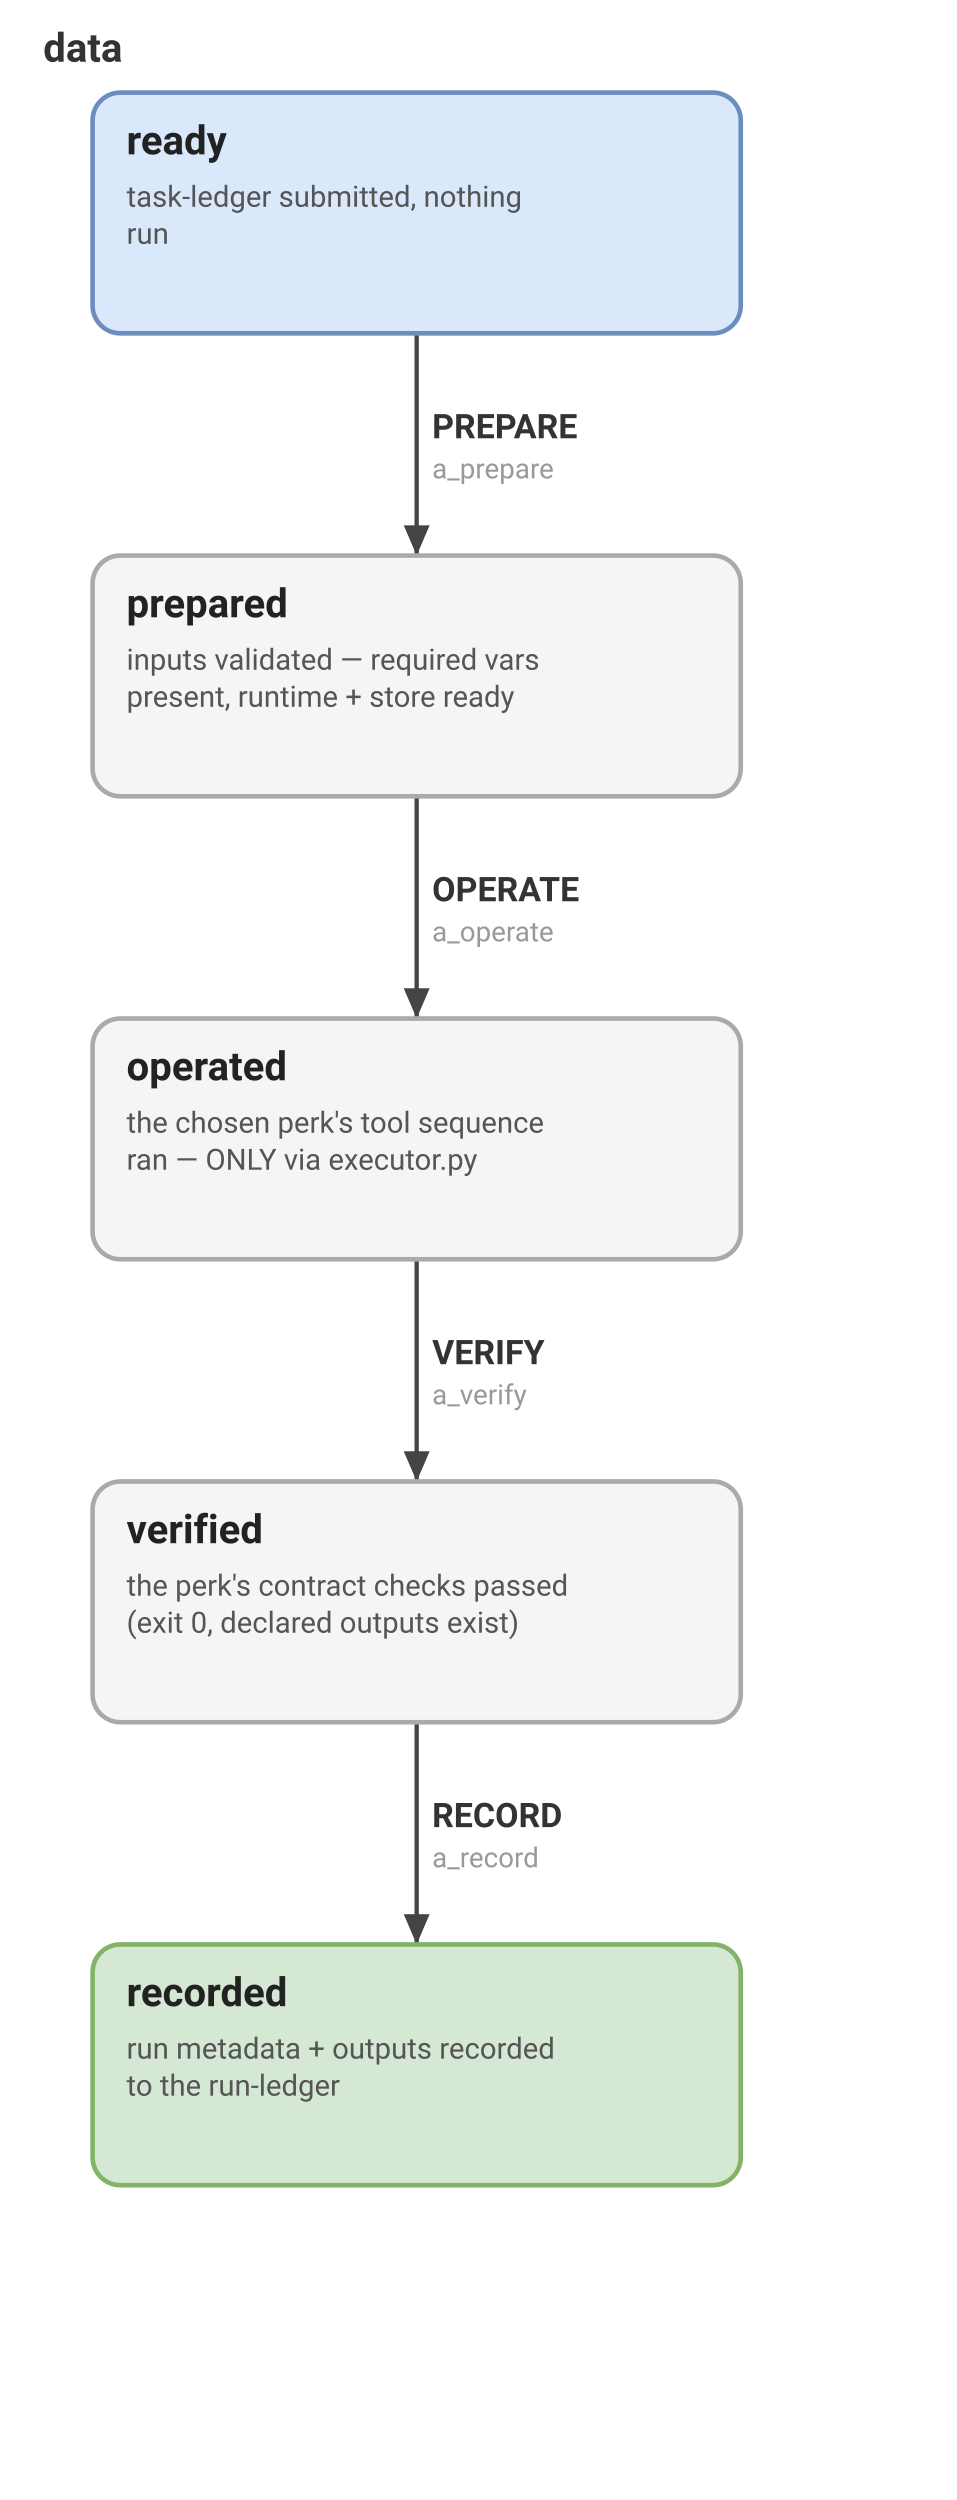
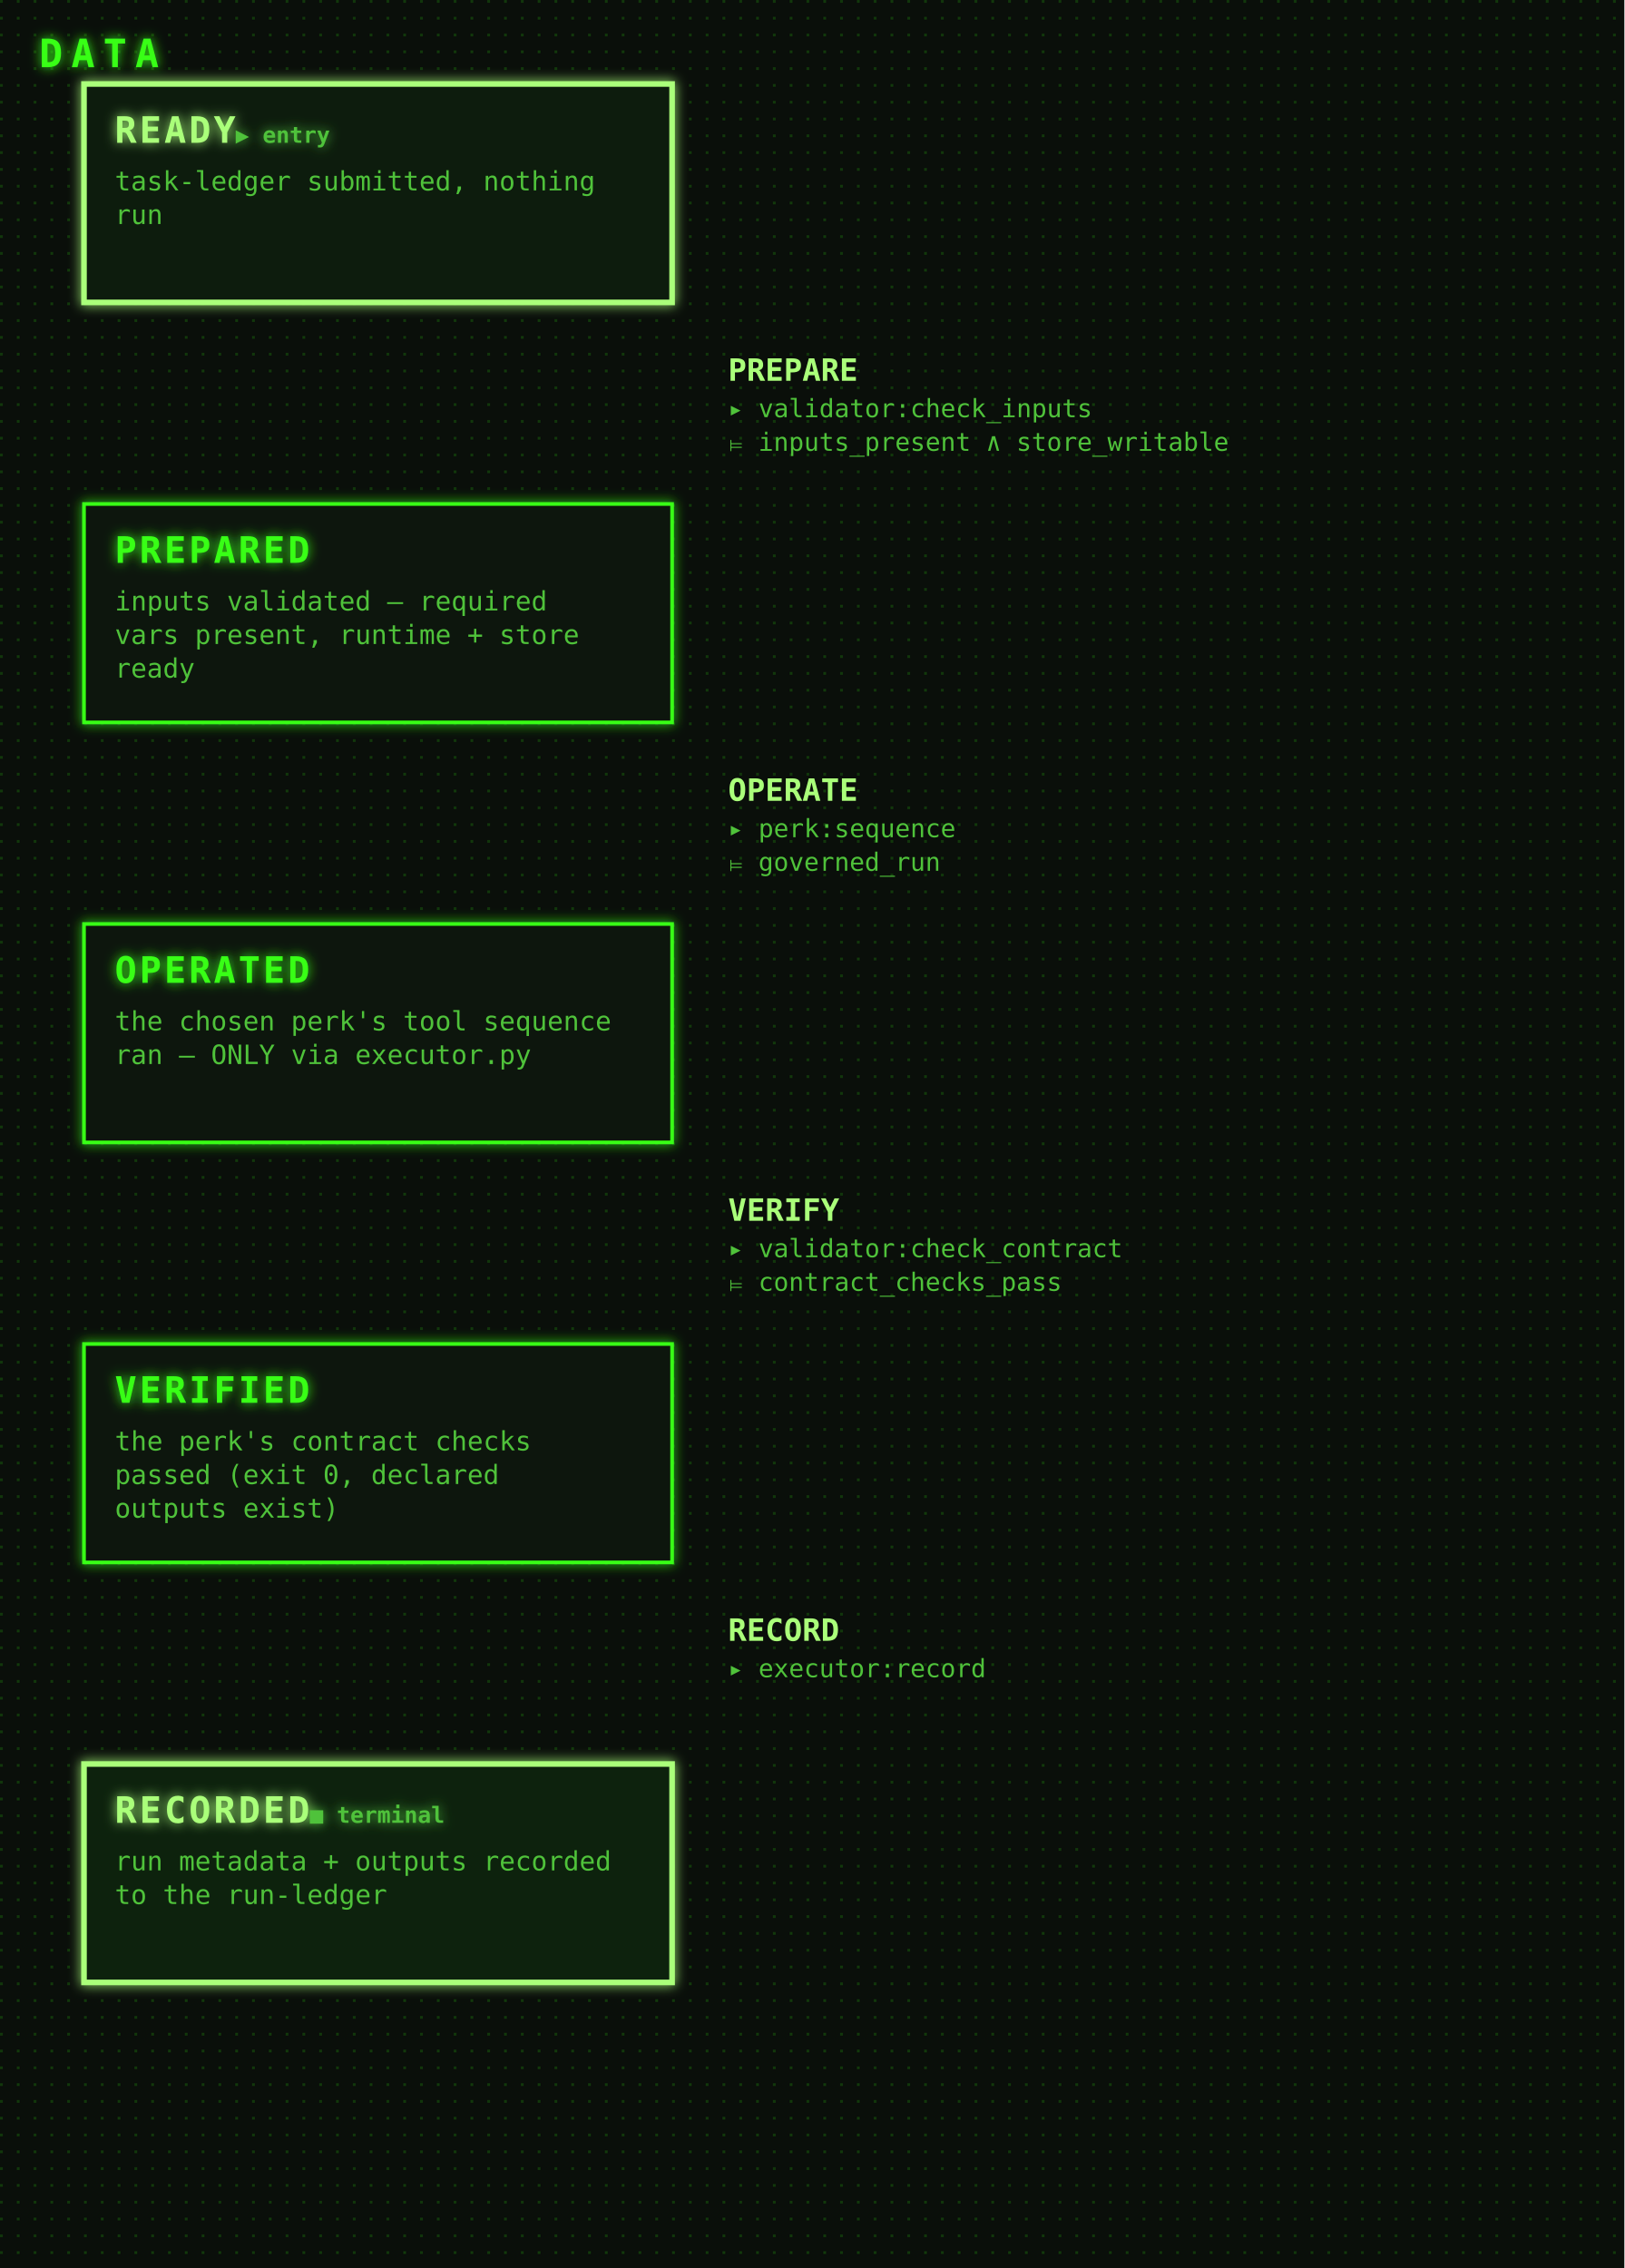
- <svg xmlns="http://www.w3.org/2000/svg" width="310" height="810" viewBox="0 0 310 810" font-family="-apple-system,Segoe UI,Roboto,sans-serif">
+ <svg xmlns="http://www.w3.org/2000/svg" width="580" height="810" viewBox="0 0 580 810" font-family="ui-monospace,Menlo,Consolas,monospace">
  <defs>
+     <filter id="glow" x="-60%" y="-60%" width="220%" height="220%">
+       <feGaussianBlur stdDeviation="2" result="b" />
+       <feMerge>
+         <feMergeNode in="b" />
+         <feMergeNode in="SourceGraphic" />
+       </feMerge>
+     </filter>
+     <pattern id="px" width="6" height="6" patternUnits="userSpaceOnUse">
+       <rect width="6" height="6" fill="#0a0f0a" />
+       <rect width="1" height="1" fill="#39ff14" fill-opacity="0.16" />
+     </pattern>
    <marker id="arr" markerWidth="9" markerHeight="9" refX="7" refY="3" orient="auto">
-       <path d="M0,0 L7,3 L0,6 z" fill="#444" />
+       <path d="M0,0 L7,3 L0,6 z" fill="#39ff14" />
    </marker>
  </defs>
-   <rect width="310" height="810" fill="#ffffff" />
-   <text x="14" y="20" font-size="13" font-weight="700" fill="#333">data</text>
-   <path d="M135.0,108 C135.0,153 135.0,135 135.0,180" fill="none" stroke="#444" stroke-width="1.4" marker-end="url(#arr)" />
-   <text x="140" y="142" font-size="11" font-weight="600" fill="#333">PREPARE</text>
-   <text x="140" y="155" font-size="9" fill="#999">a_prepare</text>
-   <path d="M135.0,258 C135.0,303 135.0,285 135.0,330" fill="none" stroke="#444" stroke-width="1.4" marker-end="url(#arr)" />
-   <text x="140" y="292" font-size="11" font-weight="600" fill="#333">OPERATE</text>
-   <text x="140" y="305" font-size="9" fill="#999">a_operate</text>
-   <path d="M135.0,408 C135.0,453 135.0,435 135.0,480" fill="none" stroke="#444" stroke-width="1.4" marker-end="url(#arr)" />
-   <text x="140" y="442" font-size="11" font-weight="600" fill="#333">VERIFY</text>
-   <text x="140" y="455" font-size="9" fill="#999">a_verify</text>
-   <path d="M135.0,558 C135.0,603 135.0,585 135.0,630" fill="none" stroke="#444" stroke-width="1.4" marker-end="url(#arr)" />
-   <text x="140" y="592" font-size="11" font-weight="600" fill="#333">RECORD</text>
-   <text x="140" y="605" font-size="9" fill="#999">a_record</text>
-   <rect x="30" y="30" width="210" height="78" rx="9" fill="#dae8fc" stroke="#6c8ebf" stroke-width="1.5" />
-   <text x="41" y="50" font-size="13" font-weight="700" fill="#222">ready</text>
-   <text x="41" y="67" font-size="9.5" fill="#555">task-ledger submitted, nothing</text>
-   <text x="41" y="79" font-size="9.5" fill="#555">run</text>
-   <rect x="30" y="180" width="210" height="78" rx="9" fill="#f5f5f5" stroke="#aaaaaa" stroke-width="1.5" />
-   <text x="41" y="200" font-size="13" font-weight="700" fill="#222">prepared</text>
-   <text x="41" y="217" font-size="9.5" fill="#555">inputs validated — required vars</text>
-   <text x="41" y="229" font-size="9.5" fill="#555">present, runtime + store ready</text>
-   <rect x="30" y="330" width="210" height="78" rx="9" fill="#f5f5f5" stroke="#aaaaaa" stroke-width="1.5" />
-   <text x="41" y="350" font-size="13" font-weight="700" fill="#222">operated</text>
-   <text x="41" y="367" font-size="9.5" fill="#555">the chosen perk's tool sequence</text>
-   <text x="41" y="379" font-size="9.5" fill="#555">ran — ONLY via executor.py</text>
-   <rect x="30" y="480" width="210" height="78" rx="9" fill="#f5f5f5" stroke="#aaaaaa" stroke-width="1.5" />
-   <text x="41" y="500" font-size="13" font-weight="700" fill="#222">verified</text>
-   <text x="41" y="517" font-size="9.5" fill="#555">the perk's contract checks passed</text>
-   <text x="41" y="529" font-size="9.5" fill="#555">(exit 0, declared outputs exist)</text>
-   <rect x="30" y="630" width="210" height="78" rx="9" fill="#d5e8d4" stroke="#82b366" stroke-width="1.5" />
-   <text x="41" y="650" font-size="13" font-weight="700" fill="#222">recorded</text>
-   <text x="41" y="667" font-size="9.5" fill="#555">run metadata + outputs recorded</text>
-   <text x="41" y="679" font-size="9.5" fill="#555">to the run-ledger</text>
+   <rect width="580" height="810" fill="#0a0f0a" />
+   <rect width="580" height="810" fill="url(#px)" />
+   <text x="14" y="24" font-size="14" font-weight="700" letter-spacing="3" fill="#39ff14" filter="url(#glow)">DATA</text>
+   <path d="M135.0,108 L135.0,180" fill="none" stroke="#39ff14" stroke-width="1.6" marker-end="url(#arr)" filter="url(#glow)" opacity="0.92" />
+   <text x="260" y="136" font-size="11" font-weight="700" fill="#aaff7a">PREPARE</text>
+   <text x="260" y="149" font-size="9" fill="#4fc23a">▸ validator:check_inputs</text>
+   <text x="260" y="161" font-size="9" fill="#4fc23a">⊨ inputs_present ∧ store_writable</text>
+   <path d="M135.0,258 L135.0,330" fill="none" stroke="#39ff14" stroke-width="1.6" marker-end="url(#arr)" filter="url(#glow)" opacity="0.92" />
+   <text x="260" y="286" font-size="11" font-weight="700" fill="#aaff7a">OPERATE</text>
+   <text x="260" y="299" font-size="9" fill="#4fc23a">▸ perk:sequence</text>
+   <text x="260" y="311" font-size="9" fill="#4fc23a">⊨ governed_run</text>
+   <path d="M135.0,408 L135.0,480" fill="none" stroke="#39ff14" stroke-width="1.6" marker-end="url(#arr)" filter="url(#glow)" opacity="0.92" />
+   <text x="260" y="436" font-size="11" font-weight="700" fill="#aaff7a">VERIFY</text>
+   <text x="260" y="449" font-size="9" fill="#4fc23a">▸ validator:check_contract</text>
+   <text x="260" y="461" font-size="9" fill="#4fc23a">⊨ contract_checks_pass</text>
+   <path d="M135.0,558 L135.0,630" fill="none" stroke="#39ff14" stroke-width="1.6" marker-end="url(#arr)" filter="url(#glow)" opacity="0.92" />
+   <text x="260" y="586" font-size="11" font-weight="700" fill="#aaff7a">RECORD</text>
+   <text x="260" y="599" font-size="9" fill="#4fc23a">▸ executor:record</text>
+   <rect x="30" y="30" width="210" height="78" fill="#0e1d0d" stroke="#aaff7a" stroke-width="2" filter="url(#glow)" />
+   <text x="41" y="51" font-size="13" font-weight="700" letter-spacing="1" fill="#aaff7a" filter="url(#glow)">READY<tspan font-size="8" letter-spacing="0" fill="#4fc23a">  ▶ entry</tspan>
+   </text>
+   <text x="41" y="68" font-size="9.5" fill="#4fc23a">task-ledger submitted, nothing</text>
+   <text x="41" y="80" font-size="9.5" fill="#4fc23a">run</text>
+   <rect x="30" y="180" width="210" height="78" fill="#0b140a" stroke="#39ff14" stroke-width="1.3" filter="url(#glow)" />
+   <text x="41" y="201" font-size="13" font-weight="700" letter-spacing="1" fill="#39ff14" filter="url(#glow)">PREPARED<tspan font-size="8" letter-spacing="0" fill="#4fc23a" />
+   </text>
+   <text x="41" y="218" font-size="9.5" fill="#4fc23a">inputs validated — required</text>
+   <text x="41" y="230" font-size="9.5" fill="#4fc23a">vars present, runtime + store</text>
+   <text x="41" y="242" font-size="9.5" fill="#4fc23a">ready</text>
+   <rect x="30" y="330" width="210" height="78" fill="#0b140a" stroke="#39ff14" stroke-width="1.3" filter="url(#glow)" />
+   <text x="41" y="351" font-size="13" font-weight="700" letter-spacing="1" fill="#39ff14" filter="url(#glow)">OPERATED<tspan font-size="8" letter-spacing="0" fill="#4fc23a" />
+   </text>
+   <text x="41" y="368" font-size="9.5" fill="#4fc23a">the chosen perk's tool sequence</text>
+   <text x="41" y="380" font-size="9.5" fill="#4fc23a">ran — ONLY via executor.py</text>
+   <rect x="30" y="480" width="210" height="78" fill="#0b140a" stroke="#39ff14" stroke-width="1.3" filter="url(#glow)" />
+   <text x="41" y="501" font-size="13" font-weight="700" letter-spacing="1" fill="#39ff14" filter="url(#glow)">VERIFIED<tspan font-size="8" letter-spacing="0" fill="#4fc23a" />
+   </text>
+   <text x="41" y="518" font-size="9.5" fill="#4fc23a">the perk's contract checks</text>
+   <text x="41" y="530" font-size="9.5" fill="#4fc23a">passed (exit 0, declared</text>
+   <text x="41" y="542" font-size="9.5" fill="#4fc23a">outputs exist)</text>
+   <rect x="30" y="630" width="210" height="78" fill="#0f2410" stroke="#aaff7a" stroke-width="2" filter="url(#glow)" />
+   <text x="41" y="651" font-size="13" font-weight="700" letter-spacing="1" fill="#aaff7a" filter="url(#glow)">RECORDED<tspan font-size="8" letter-spacing="0" fill="#4fc23a">  ■ terminal</tspan>
+   </text>
+   <text x="41" y="668" font-size="9.5" fill="#4fc23a">run metadata + outputs recorded</text>
+   <text x="41" y="680" font-size="9.5" fill="#4fc23a">to the run-ledger</text>
</svg>
